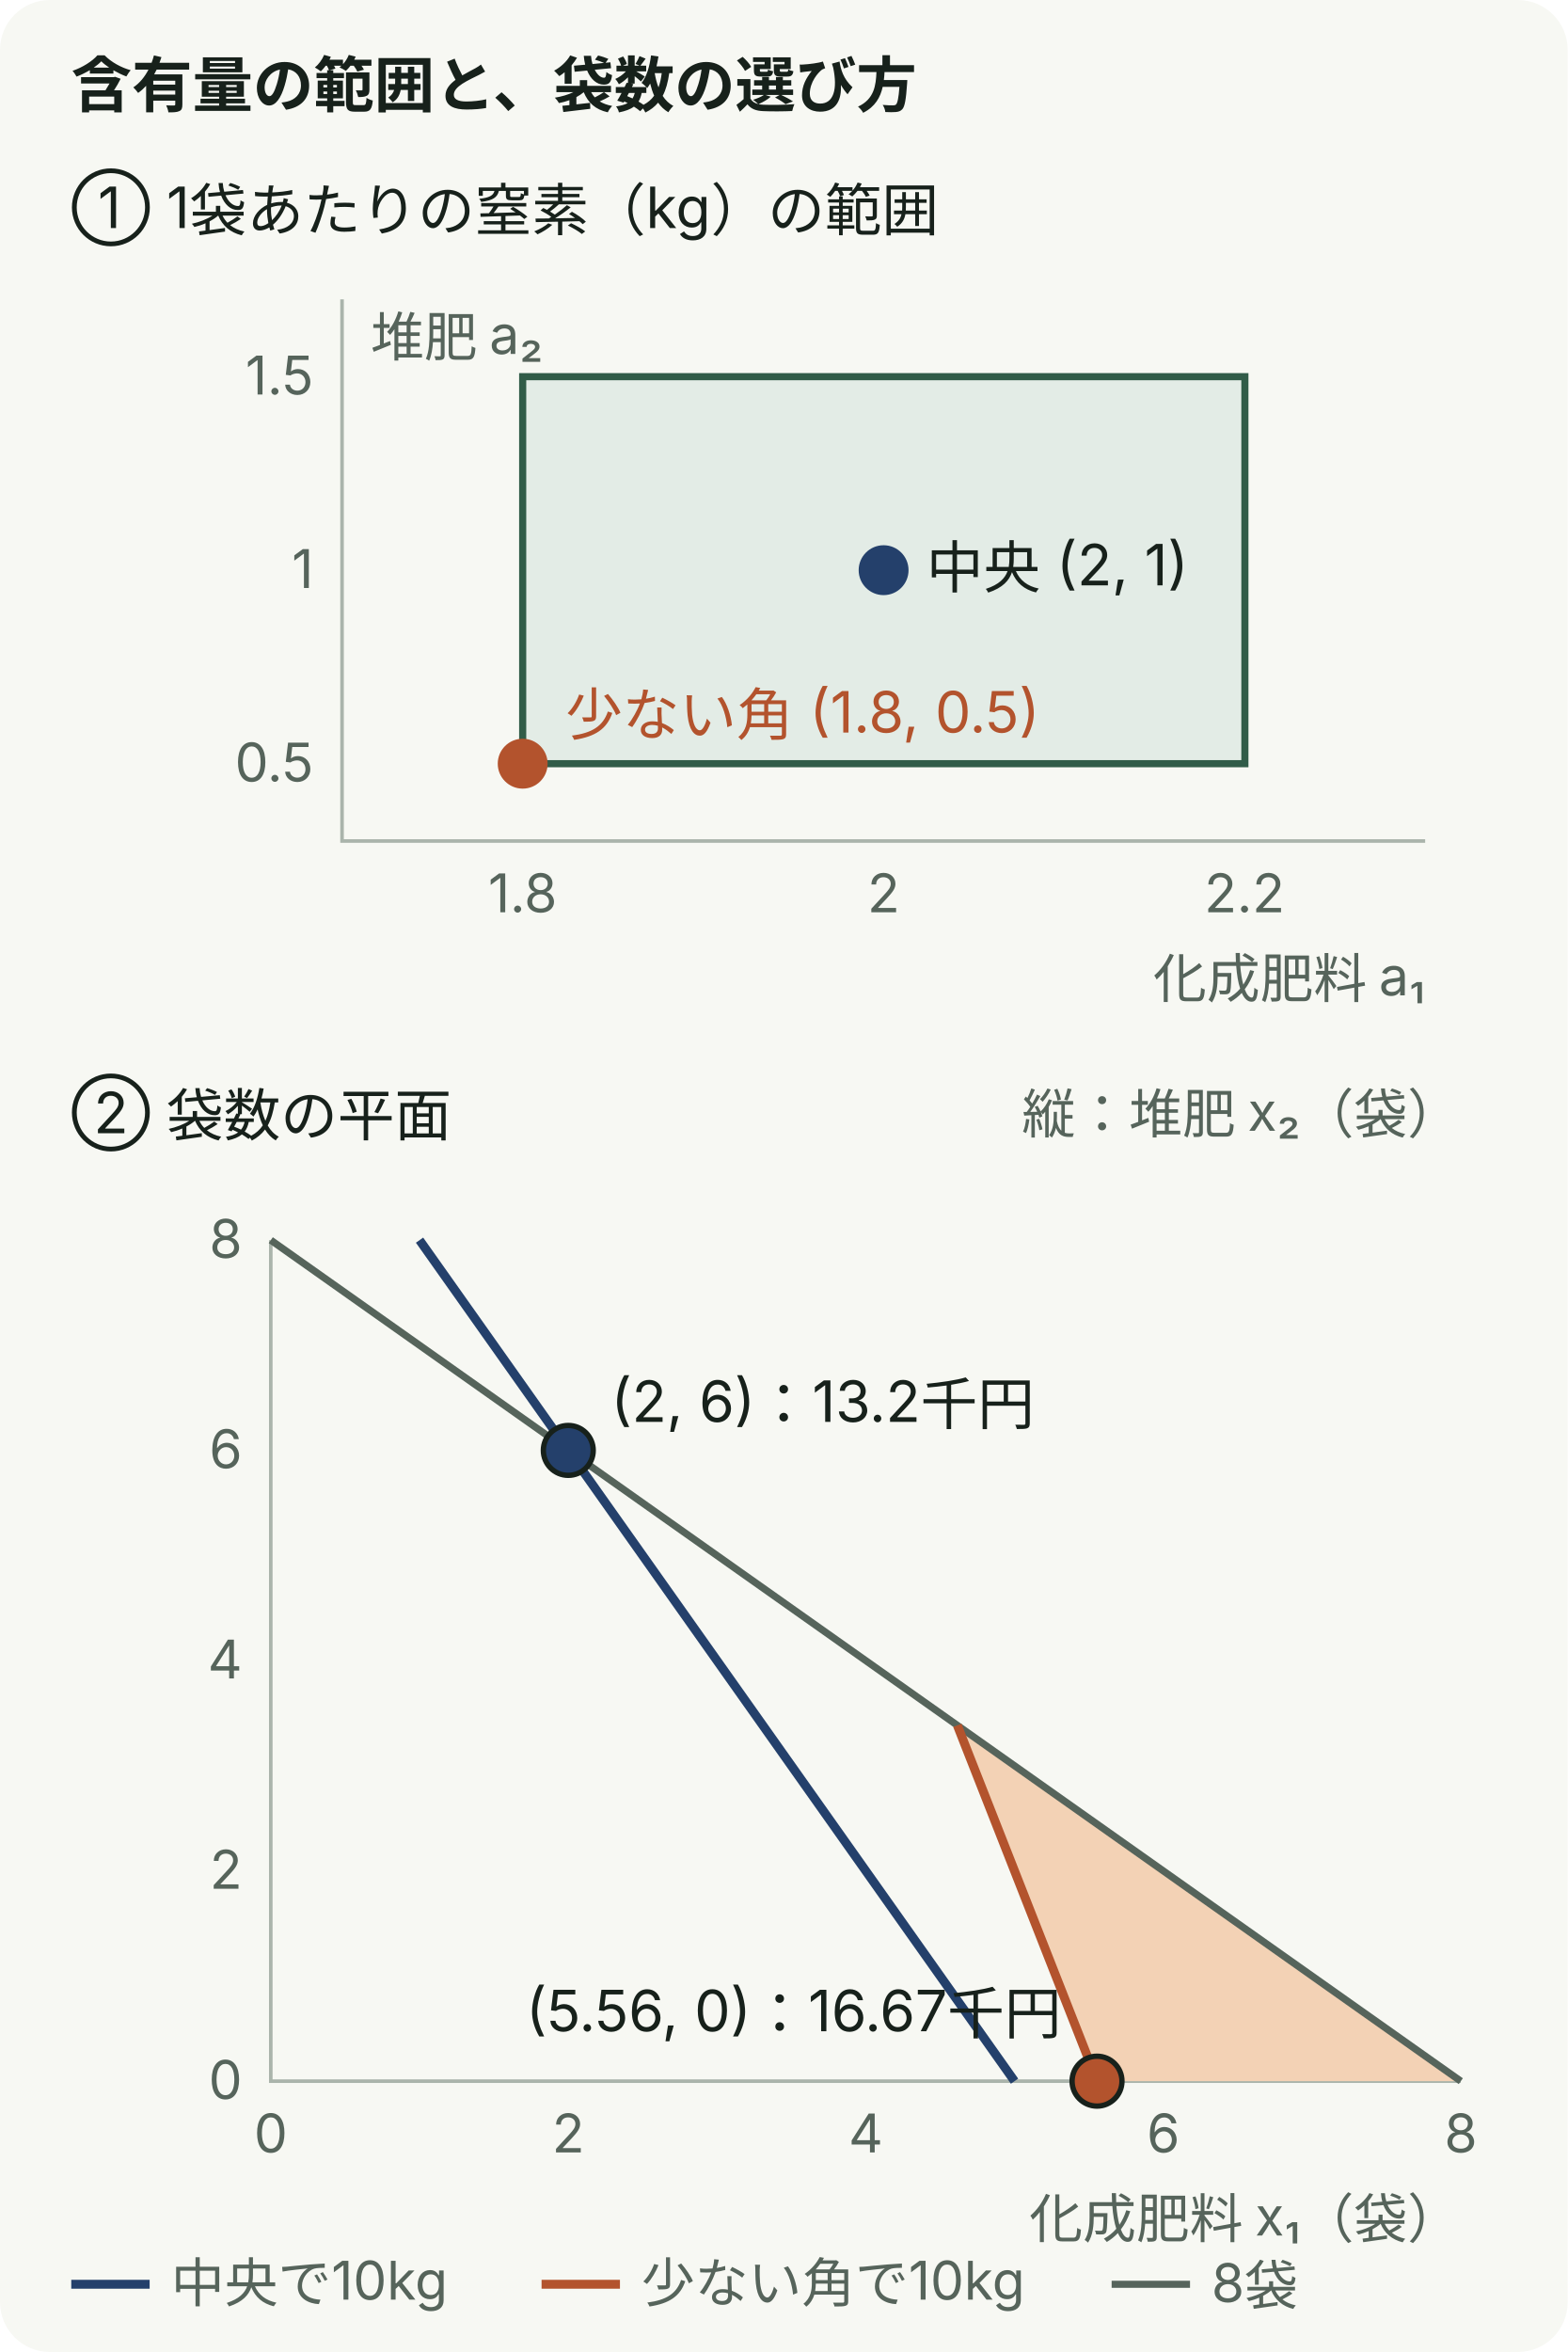
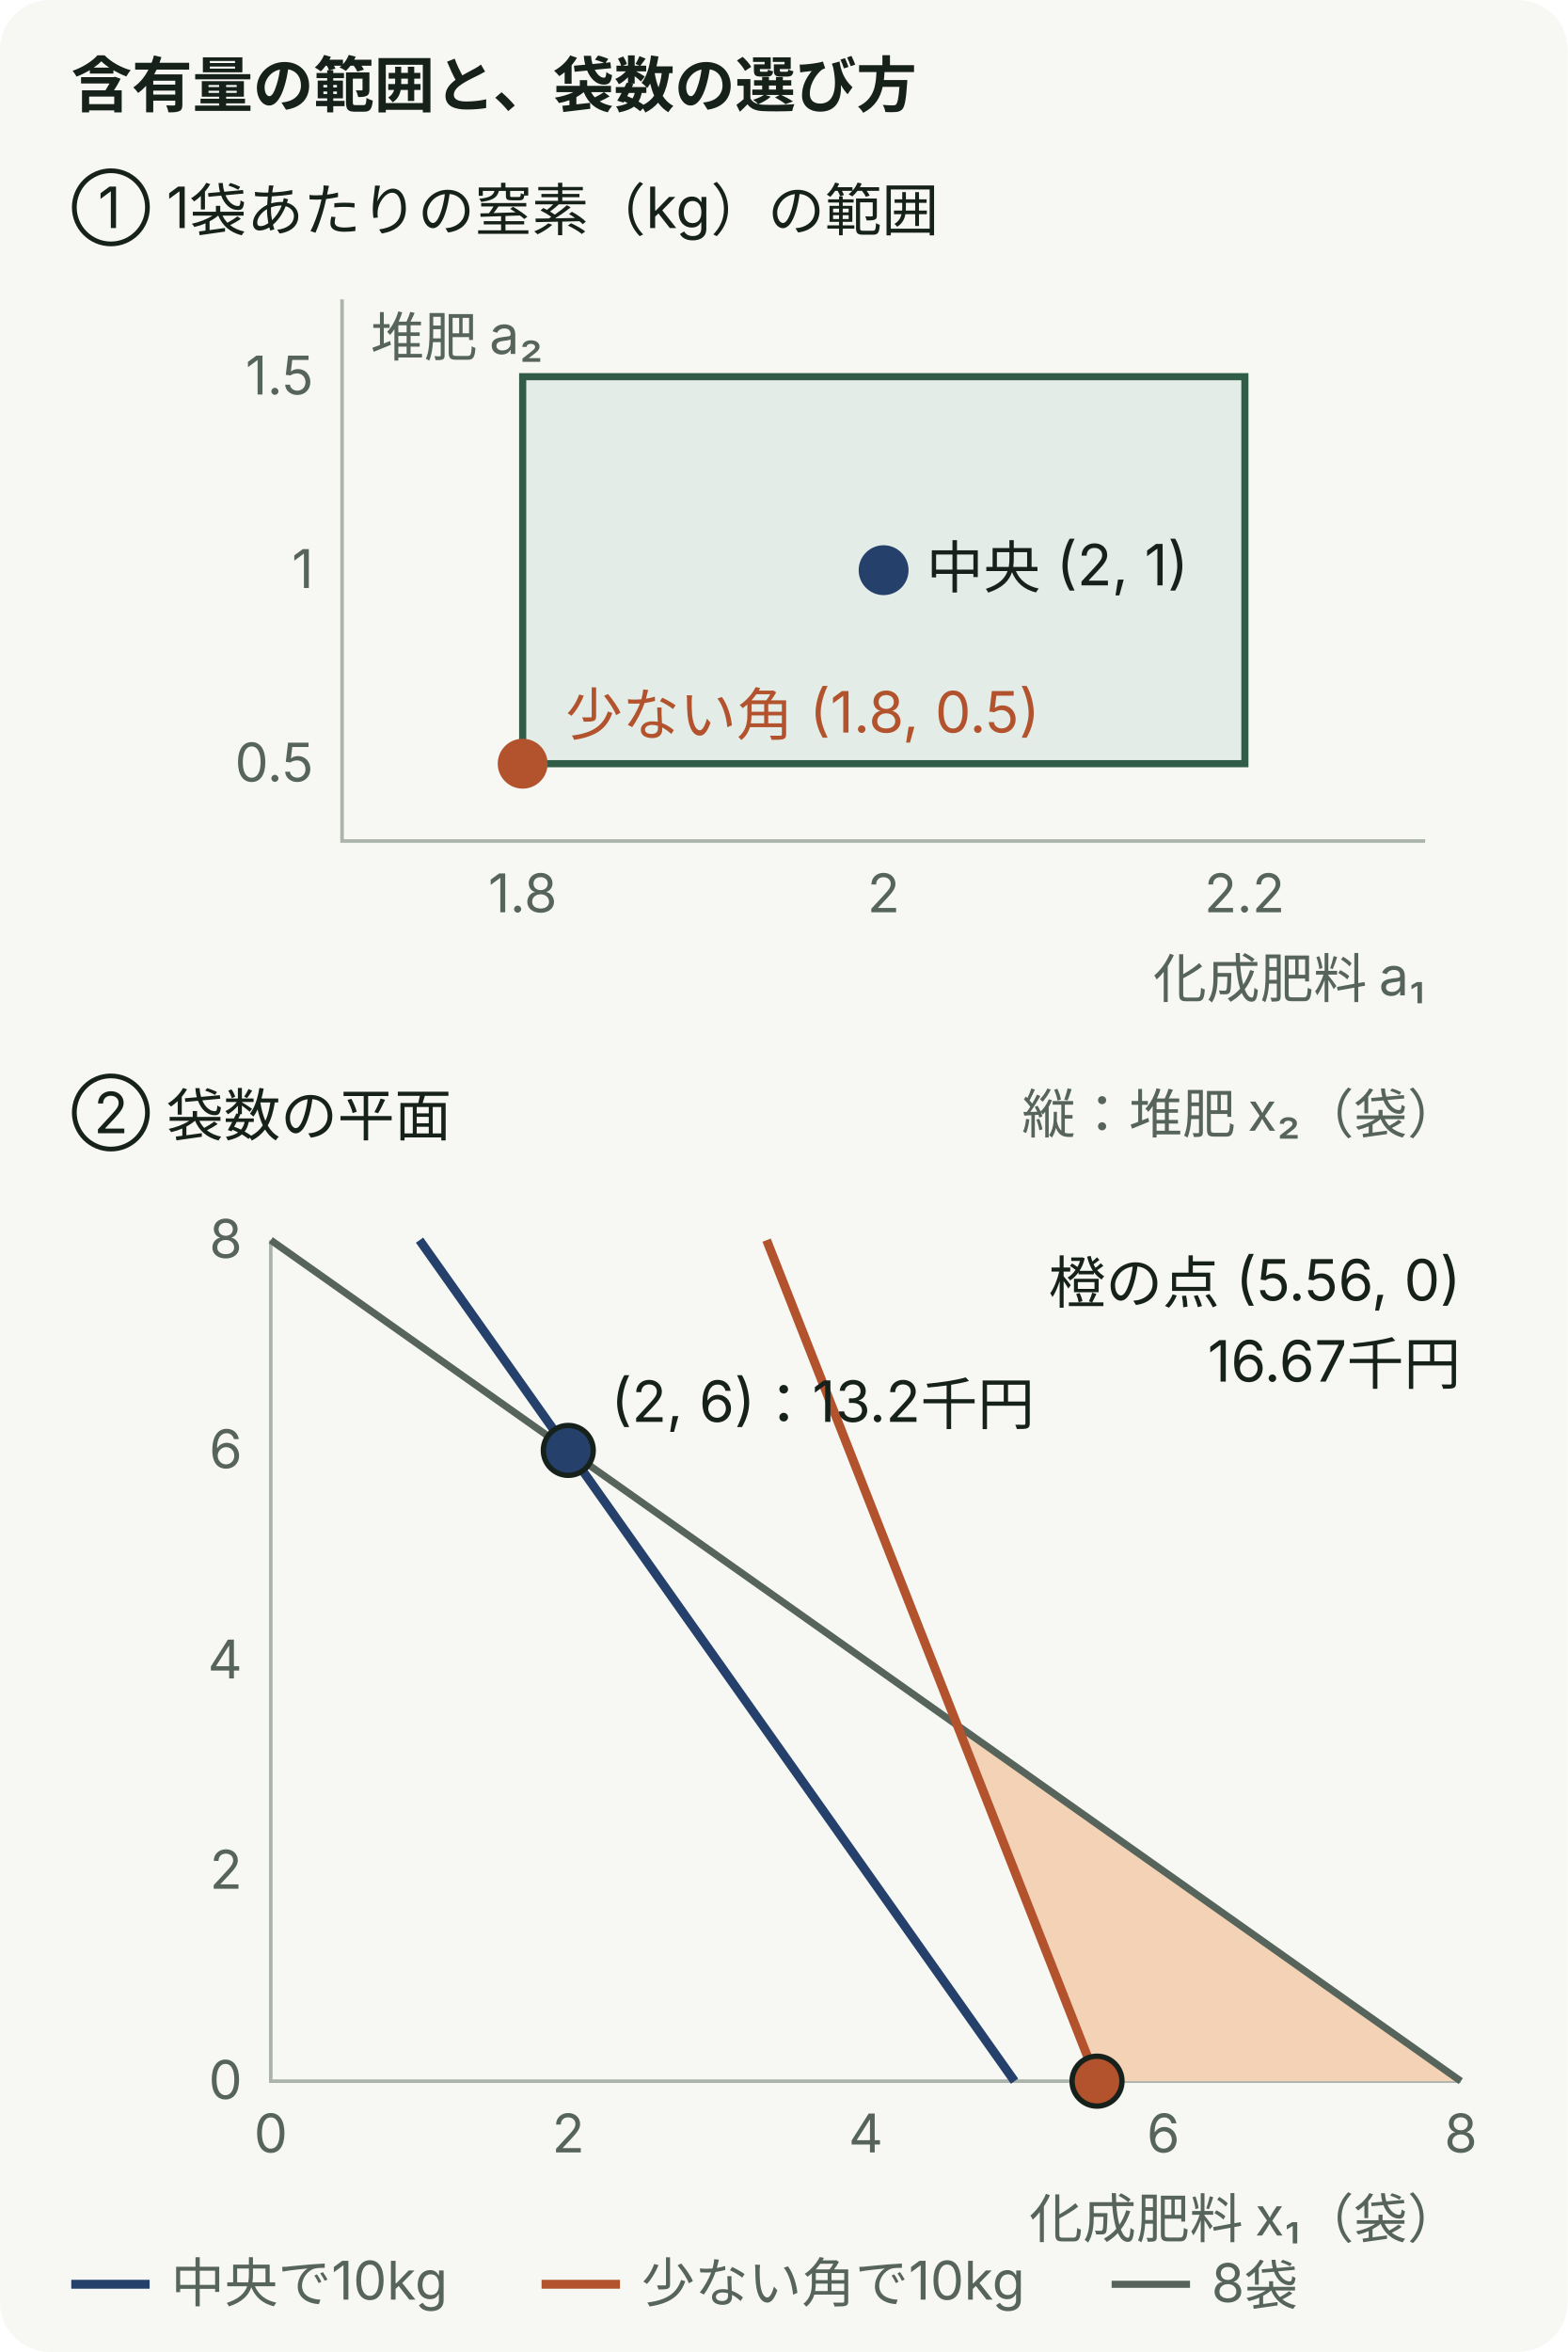
<svg xmlns="http://www.w3.org/2000/svg" width="440" height="660" viewBox="0 0 440 660" role="img" aria-labelledby="figure-title figure-description">
  <style>text{font-family:system-ui,-apple-system,'Segoe UI',sans-serif;font-size:16px;fill:#17211b}.title{font-size:17px;font-weight:700}.tick{font-size:15px;fill:#56645b}.note{fill:#315c48}</style>
  <rect width="440" height="660" rx="14" fill="#f7f8f3" />
  <text x="20" y="30" class="title">含有量の範囲と、袋数の選び方</text>
  <text x="20.0" y="64.0">① 1袋あたりの窒素（kg）の範囲</text>
  <path d="M96 84V236H400" fill="none" stroke="#aab4ab" />
  <text x="146.7" y="256.0" class="tick" text-anchor="middle">1.8</text>
  <text x="248.0" y="256.0" class="tick" text-anchor="middle">2</text>
  <text x="349.3" y="256.0" class="tick" text-anchor="middle">2.2</text>
  <text x="88.0" y="219.3" class="tick" text-anchor="end">0.5</text>
  <text x="88.0" y="165.0" class="tick" text-anchor="end">1</text>
  <text x="88.0" y="110.7" class="tick" text-anchor="end">1.5</text>
  <text x="400.0" y="280.0" class="tick" text-anchor="end">化成肥料 a₁</text>
  <text x="104.0" y="100.0" class="tick">堆肥 a₂</text>
  <rect x="146.7" y="105.7" width="202.7" height="108.6" fill="#e3ece6" stroke="#315c48" stroke-width="2" />
  <circle cx="248.0" cy="160.0" r="7" fill="#24406b" />
  <text x="260.0" y="165.0">中央 (2, 1)</text>
  <circle cx="146.7" cy="214.3" r="7" fill="#b3532d" />
  <text style="fill:#b3532d" x="158.7" y="206.3">少ない角 (1.8, 0.5)</text>
  <text x="20.0" y="318.0">② 袋数の平面</text>
  <text x="410.0" y="318.0" class="tick" text-anchor="end">縦：堆肥 x₂（袋）</text>
  <path d="M76 348V584H410" fill="none" stroke="#aab4ab" />
  <text x="76.0" y="604.0" class="tick" text-anchor="middle">0</text>
  <text x="68.0" y="589.0" class="tick" text-anchor="end">0</text>
  <text x="159.5" y="604.0" class="tick" text-anchor="middle">2</text>
  <text x="68.0" y="530.0" class="tick" text-anchor="end">2</text>
  <text x="243.0" y="604.0" class="tick" text-anchor="middle">4</text>
  <text x="68.0" y="471.0" class="tick" text-anchor="end">4</text>
  <text x="326.5" y="604.0" class="tick" text-anchor="middle">6</text>
  <text x="68.0" y="412.0" class="tick" text-anchor="end">6</text>
  <text x="410.0" y="604.0" class="tick" text-anchor="middle">8</text>
  <text x="68.0" y="353.0" class="tick" text-anchor="end">8</text>
  <text x="410.0" y="628.0" class="tick" text-anchor="end">化成肥料 x₁（袋）</text>
  <polygon points="307.9,584.0 410.0,584.0 268.7,484.2" fill="#f3d2b5" stroke="none" />
  <polyline points="76.00,348.00 410.00,584.00" fill="none" stroke="#56645b" stroke-width="2" stroke-linejoin="round" />
  <polyline points="284.75,584.00 117.75,348.00" fill="none" stroke="#24406b" stroke-width="2.5" stroke-linejoin="round" />
-   <polyline points="307.94,584.00 268.69,484.15" fill="none" stroke="#b3532d" stroke-width="2.5" stroke-linejoin="round" />
+   <polyline points="307.94,584.00 215.17,348.00" fill="none" stroke="#b3532d" stroke-width="2.5" stroke-linejoin="round" />
  <circle cx="159.5" cy="407.0" r="7" fill="#24406b" stroke="#17211b" stroke-width="1.5" />
  <text x="171.5" y="399.0">(2, 6)：13.2千円</text>
  <circle cx="307.9" cy="584.0" r="7" fill="#b3532d" stroke="#17211b" stroke-width="1.5" />
-   <text x="297.9" y="570.0" text-anchor="end">(5.56, 0)：16.67千円</text>
+   <text x="410.0" y="365.7" text-anchor="end">橙の点 (5.56, 0)</text>
+   <text x="410.0" y="387.7" text-anchor="end">16.67千円</text>
  <polyline points="20.00,641.00 42.00,641.00" fill="none" stroke="#24406b" stroke-width="2.5" stroke-linejoin="round" />
  <text x="48.0" y="646.0" class="tick">中央で10kg</text>
  <polyline points="152.00,641.00 174.00,641.00" fill="none" stroke="#b3532d" stroke-width="2.5" stroke-linejoin="round" />
  <text x="180.0" y="646.0" class="tick">少ない角で10kg</text>
  <polyline points="312.00,641.00 334.00,641.00" fill="none" stroke="#56645b" stroke-width="2" stroke-linejoin="round" />
  <text x="340.0" y="646.0" class="tick">8袋</text>
</svg>
